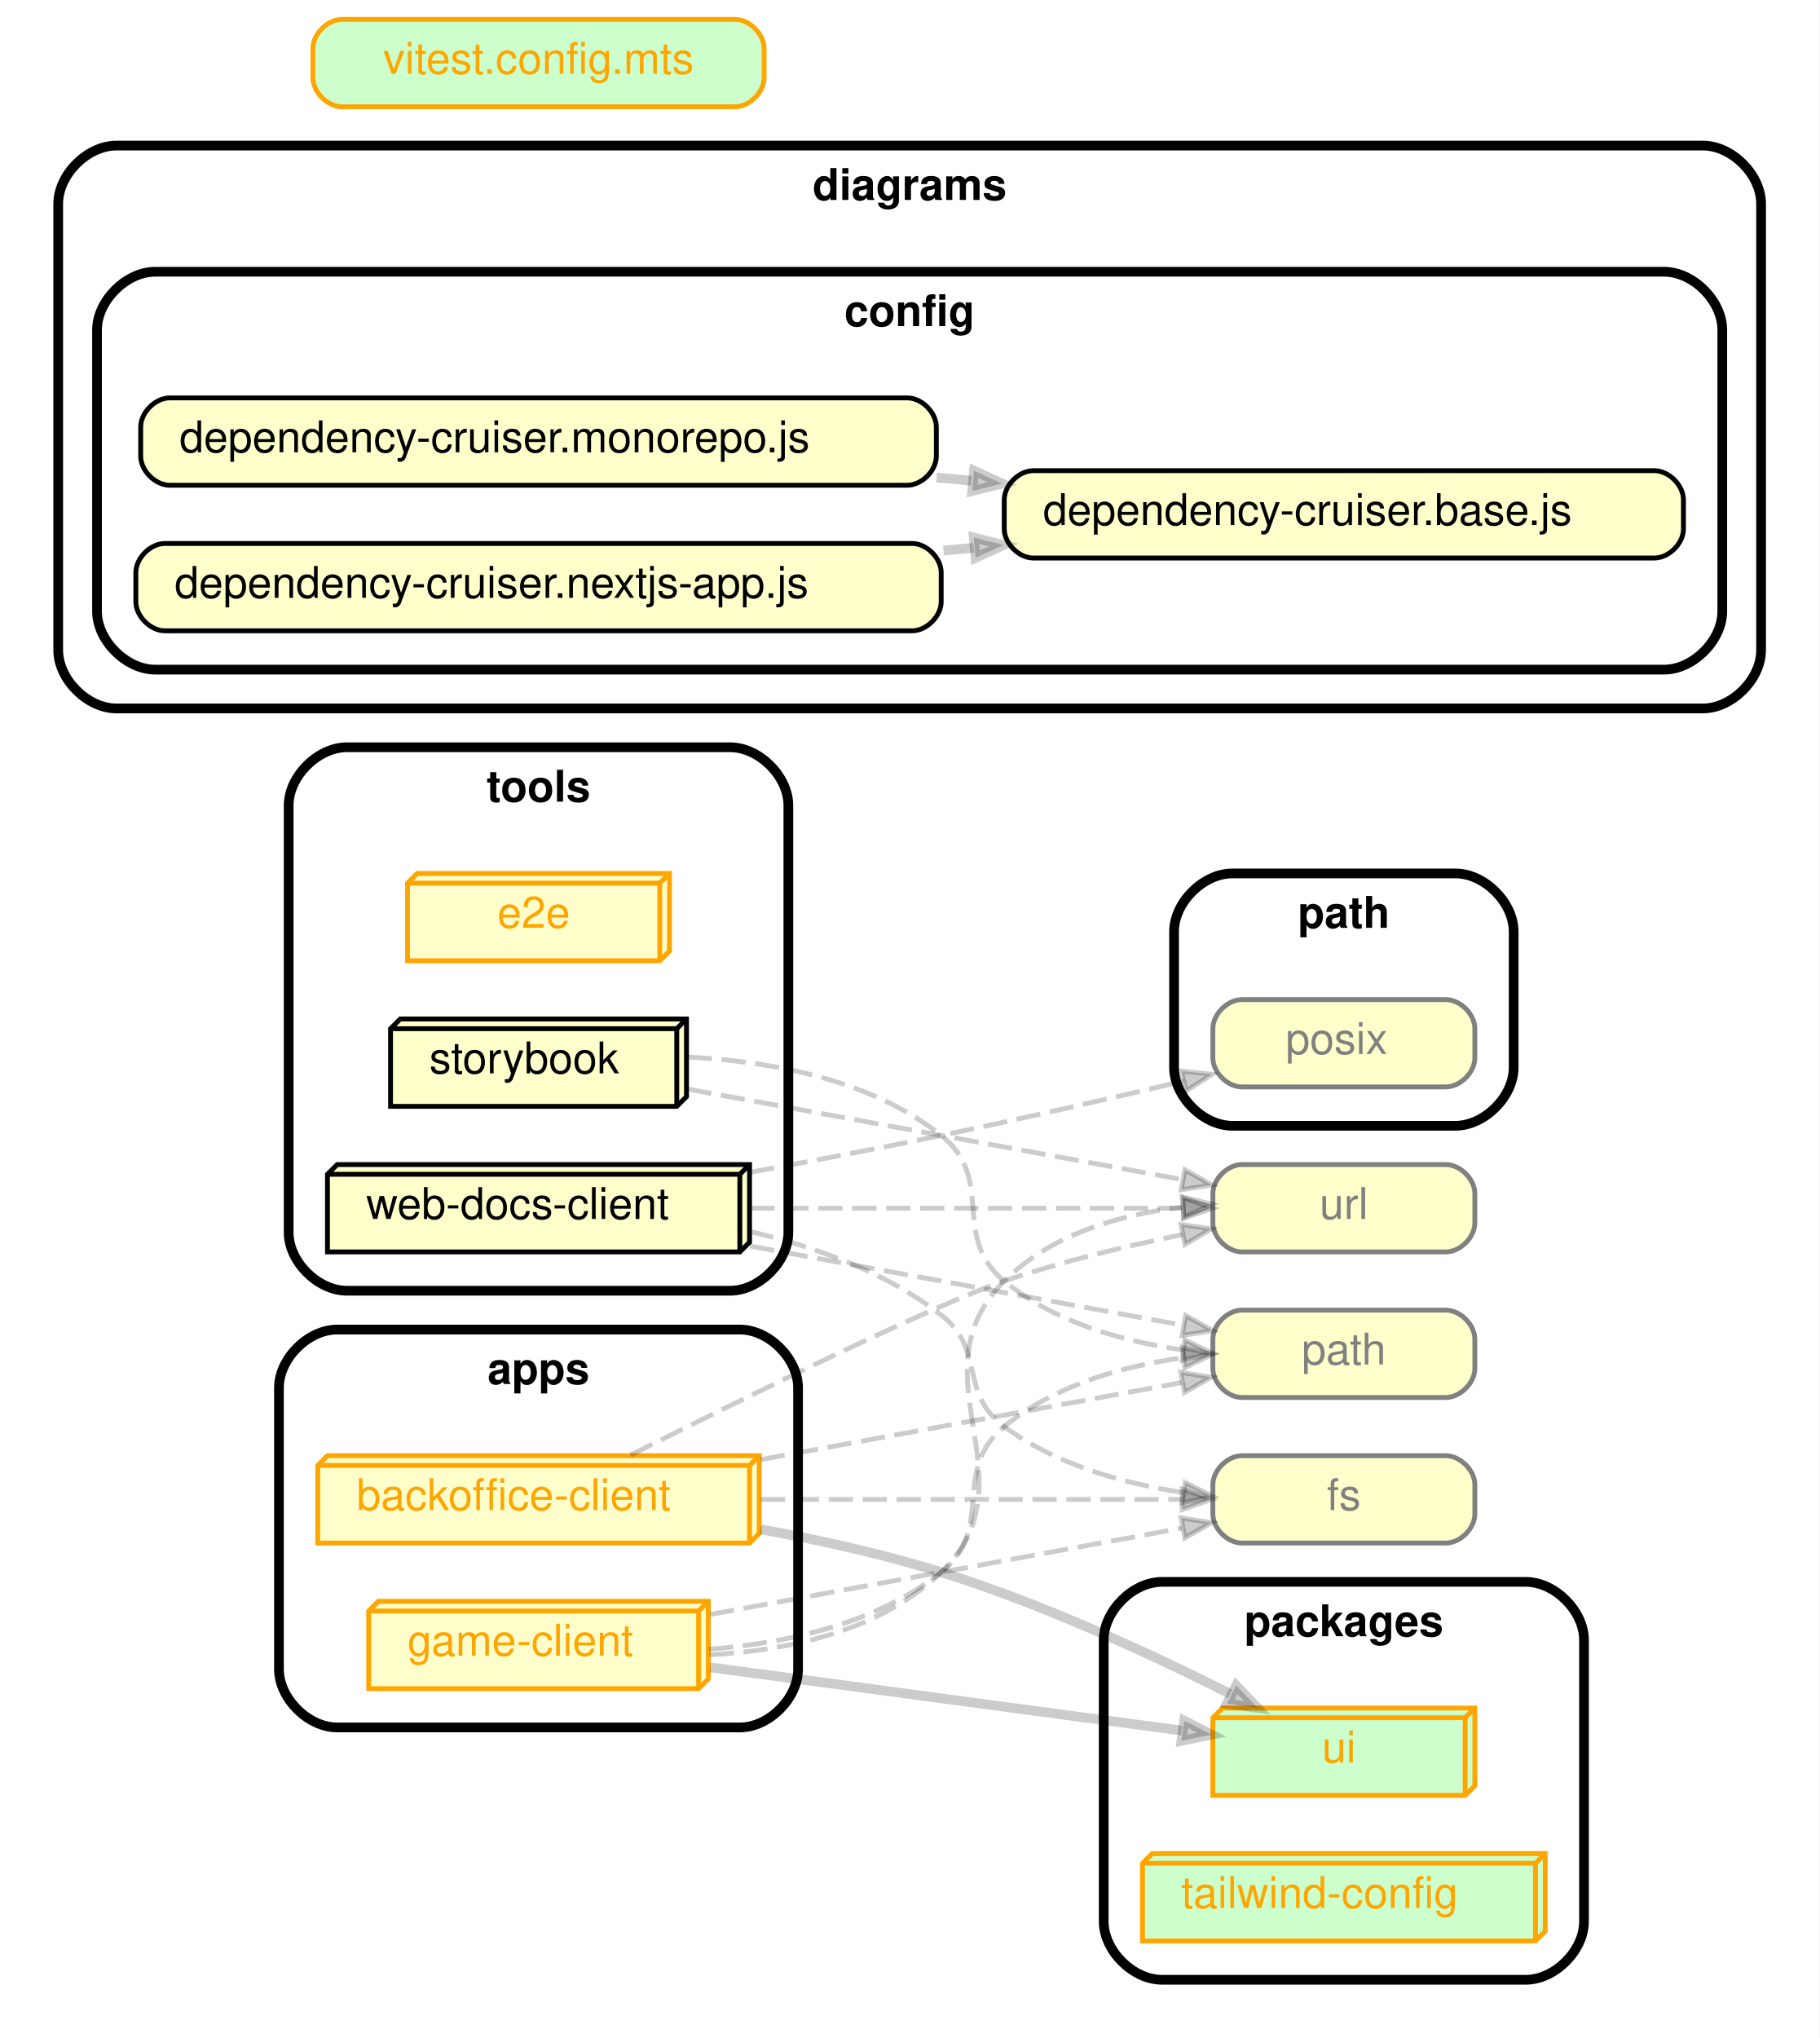
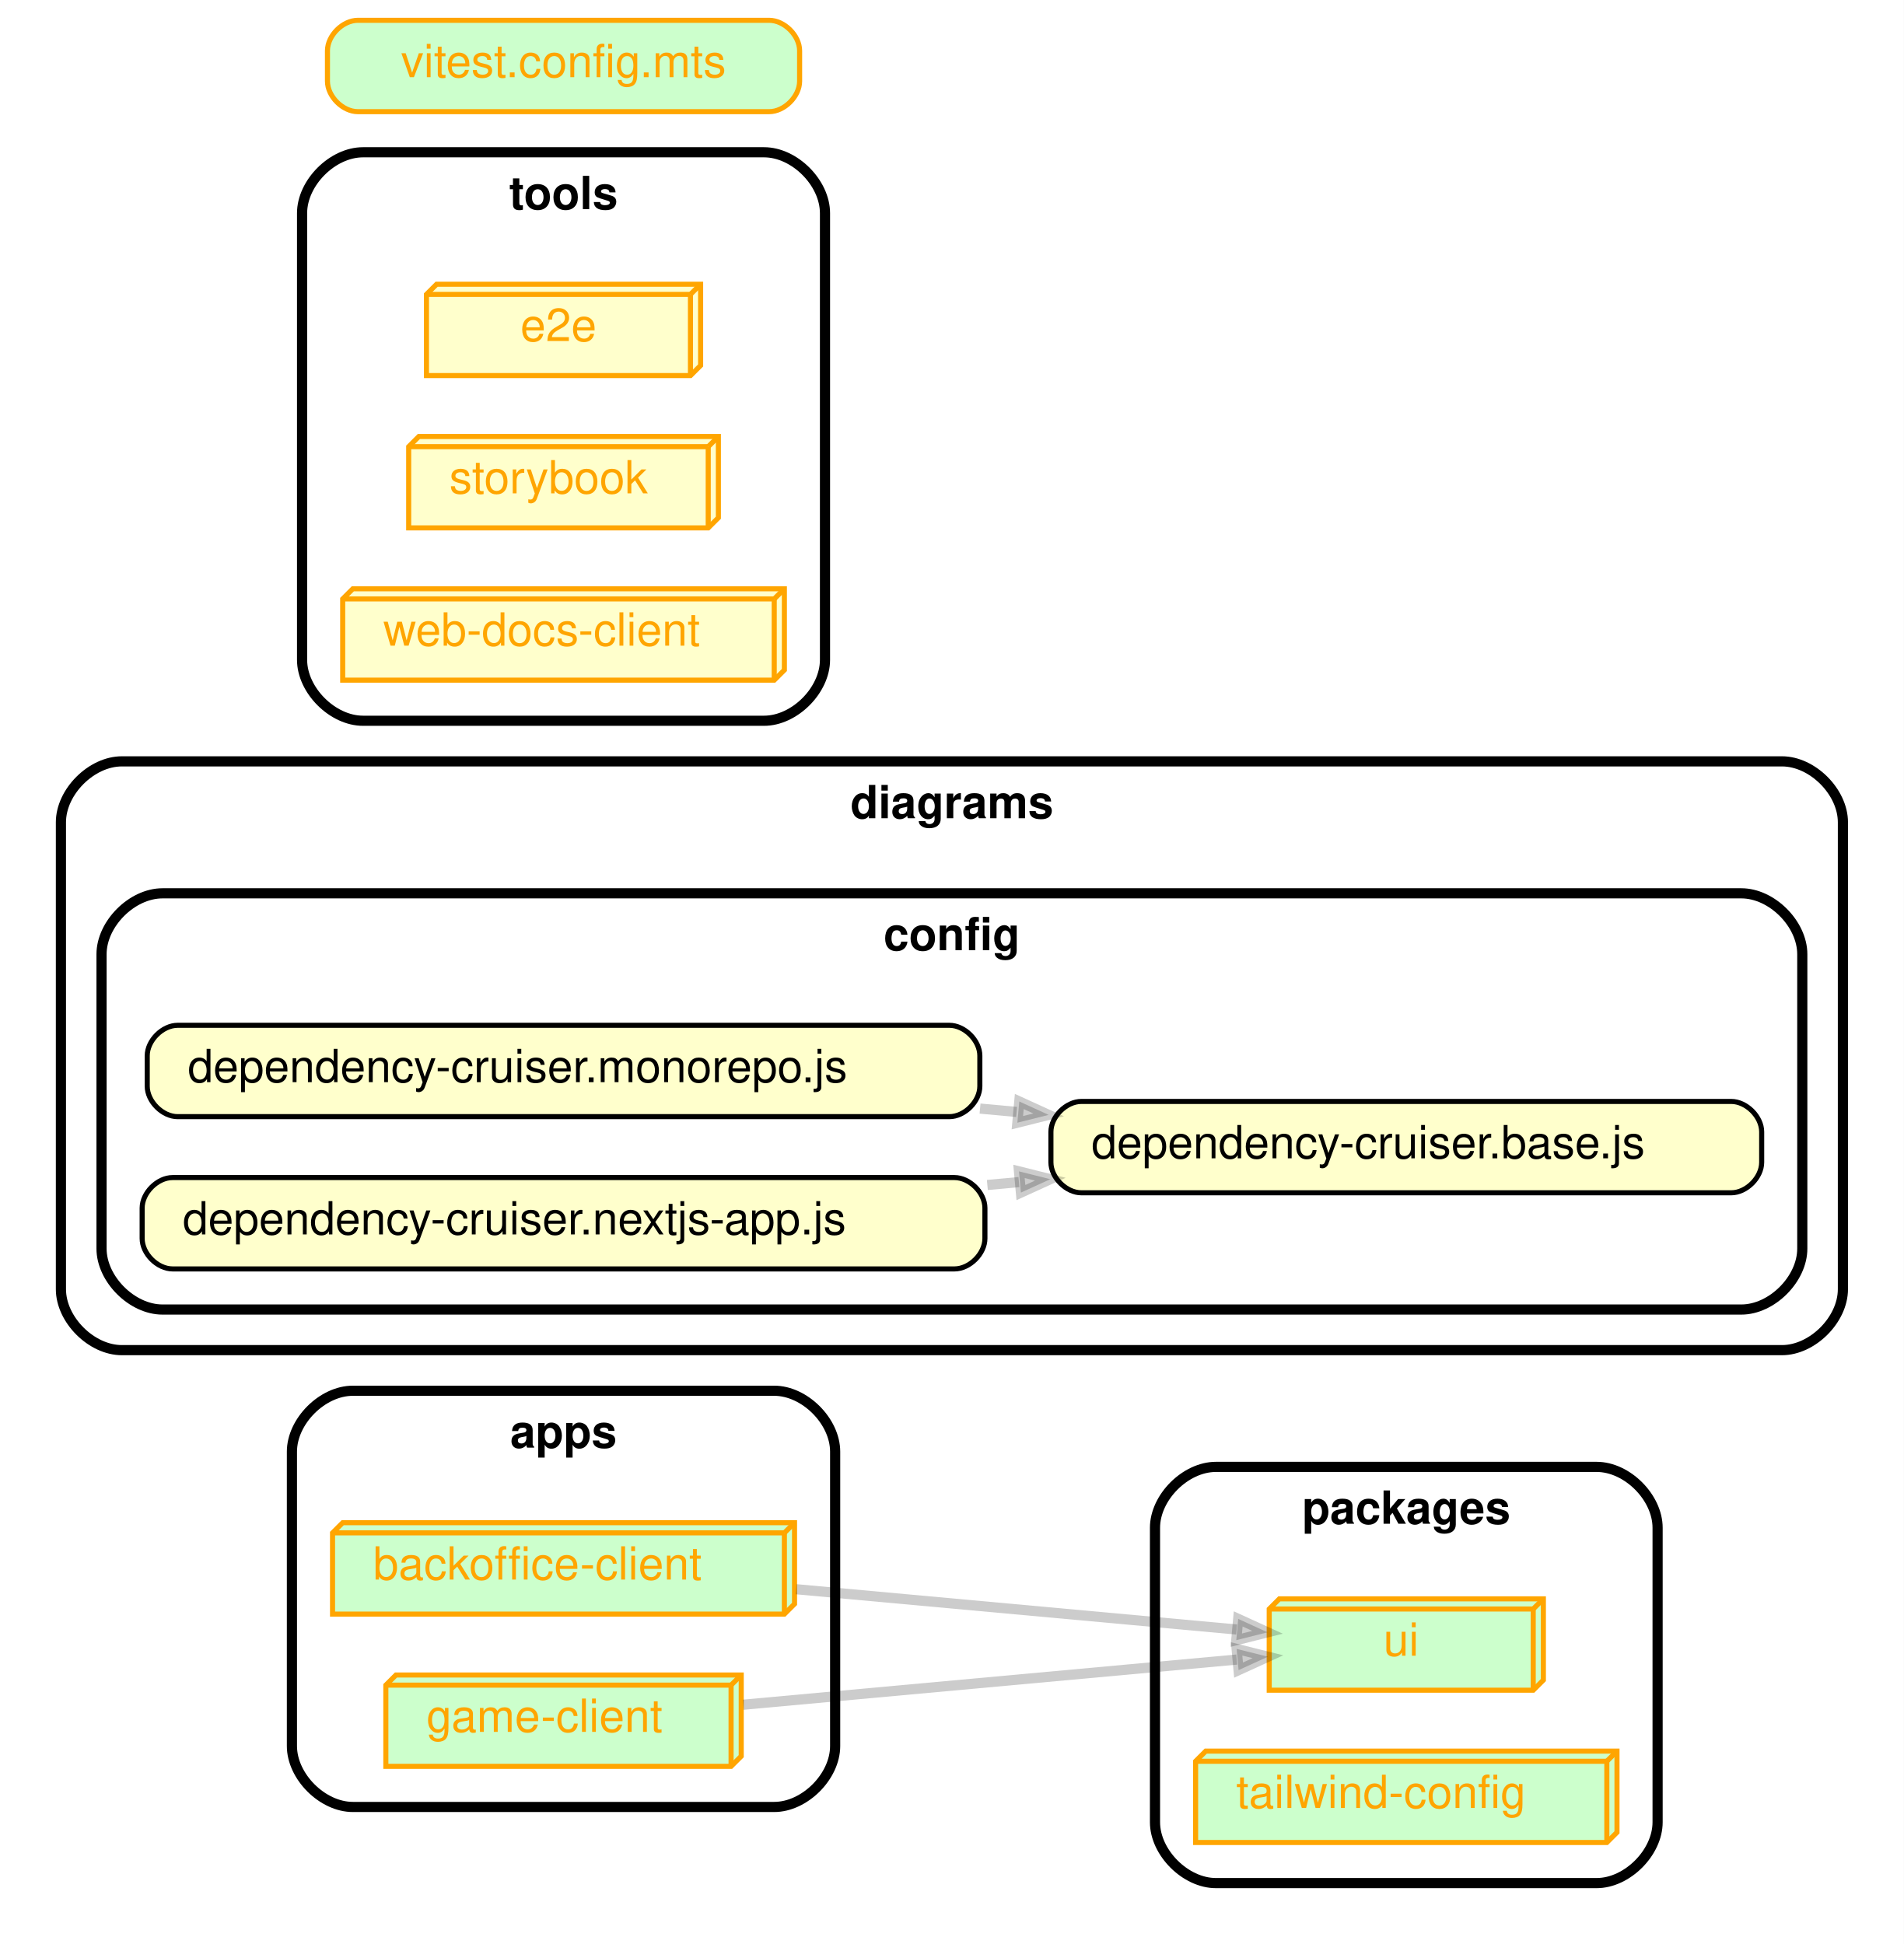
- <svg xmlns="http://www.w3.org/2000/svg" xmlns:xlink="http://www.w3.org/1999/xlink" width="375pt" height="420pt" viewBox="0.00 0.00 375.00 420.00">
-   <g id="graph0" class="graph" transform="scale(1 1) rotate(0) translate(4 416)">
-     <polygon fill="white" stroke="transparent" points="-4,4 -4,-416 371,-416 371,4 -4,4" />
+ <svg xmlns="http://www.w3.org/2000/svg" xmlns:xlink="http://www.w3.org/1999/xlink" width="375pt" height="383pt" viewBox="0.00 0.00 375.00 383.00">
+   <g id="graph0" class="graph" transform="scale(1 1) rotate(0) translate(4 379)">
+     <polygon fill="white" stroke="transparent" points="-4,4 -4,-379 371,-379 371,4 -4,4" />
    <g id="clust1" class="cluster">
-       <path fill="#ffffff" stroke="black" stroke-width="2" d="M65.5,-60C65.5,-60 148.5,-60 148.5,-60 154.5,-60 160.5,-66 160.5,-72 160.5,-72 160.5,-130 160.5,-130 160.5,-136 154.5,-142 148.5,-142 148.5,-142 65.5,-142 65.5,-142 59.5,-142 53.5,-136 53.5,-130 53.5,-130 53.5,-72 53.5,-72 53.5,-66 59.5,-60 65.5,-60" />
-       <text text-anchor="middle" x="107" y="-130.8" font-family="Helvetica,sans-Serif" font-weight="bold" font-size="9.00">apps</text>
+       <path fill="#ffffff" stroke="black" stroke-width="2" d="M65.5,-23C65.5,-23 148.5,-23 148.5,-23 154.5,-23 160.5,-29 160.5,-35 160.5,-35 160.5,-93 160.5,-93 160.5,-99 154.5,-105 148.5,-105 148.5,-105 65.5,-105 65.5,-105 59.5,-105 53.5,-99 53.5,-93 53.5,-93 53.5,-35 53.5,-35 53.5,-29 59.5,-23 65.5,-23" />
+       <text text-anchor="middle" x="107" y="-93.8" font-family="Helvetica,sans-Serif" font-weight="bold" font-size="9.00">apps</text>
    </g>
    <g id="clust2" class="cluster">
-       <path fill="#ffffff" stroke="black" stroke-width="2" d="M20,-270C20,-270 347,-270 347,-270 353,-270 359,-276 359,-282 359,-282 359,-374 359,-374 359,-380 353,-386 347,-386 347,-386 20,-386 20,-386 14,-386 8,-380 8,-374 8,-374 8,-282 8,-282 8,-276 14,-270 20,-270" />
-       <text text-anchor="middle" x="183.5" y="-374.8" font-family="Helvetica,sans-Serif" font-weight="bold" font-size="9.00">diagrams</text>
+       <path fill="#ffffff" stroke="black" stroke-width="2" d="M20,-113C20,-113 347,-113 347,-113 353,-113 359,-119 359,-125 359,-125 359,-217 359,-217 359,-223 353,-229 347,-229 347,-229 20,-229 20,-229 14,-229 8,-223 8,-217 8,-217 8,-125 8,-125 8,-119 14,-113 20,-113" />
+       <text text-anchor="middle" x="183.5" y="-217.8" font-family="Helvetica,sans-Serif" font-weight="bold" font-size="9.00">diagrams</text>
    </g>
    <g id="clust3" class="cluster">
-       <path fill="#ffffff" stroke="black" stroke-width="2" d="M28,-278C28,-278 339,-278 339,-278 345,-278 351,-284 351,-290 351,-290 351,-348 351,-348 351,-354 345,-360 339,-360 339,-360 28,-360 28,-360 22,-360 16,-354 16,-348 16,-348 16,-290 16,-290 16,-284 22,-278 28,-278" />
-       <text text-anchor="middle" x="183.5" y="-348.8" font-family="Helvetica,sans-Serif" font-weight="bold" font-size="9.00">config</text>
+       <path fill="#ffffff" stroke="black" stroke-width="2" d="M28,-121C28,-121 339,-121 339,-121 345,-121 351,-127 351,-133 351,-133 351,-191 351,-191 351,-197 345,-203 339,-203 339,-203 28,-203 28,-203 22,-203 16,-197 16,-191 16,-191 16,-133 16,-133 16,-127 22,-121 28,-121" />
+       <text text-anchor="middle" x="183.5" y="-191.8" font-family="Helvetica,sans-Serif" font-weight="bold" font-size="9.00">config</text>
    </g>
    <g id="clust4" class="cluster">
      <path fill="#ffffff" stroke="black" stroke-width="2" d="M235.5,-8C235.5,-8 310.5,-8 310.5,-8 316.5,-8 322.5,-14 322.5,-20 322.5,-20 322.5,-78 322.5,-78 322.5,-84 316.5,-90 310.5,-90 310.5,-90 235.5,-90 235.5,-90 229.5,-90 223.5,-84 223.5,-78 223.5,-78 223.5,-20 223.5,-20 223.5,-14 229.5,-8 235.5,-8" />
      <text text-anchor="middle" x="273" y="-78.8" font-family="Helvetica,sans-Serif" font-weight="bold" font-size="9.00">packages</text>
    </g>
    <g id="clust5" class="cluster">
-       <path fill="#ffffff" stroke="black" stroke-width="2" d="M250,-184C250,-184 296,-184 296,-184 302,-184 308,-190 308,-196 308,-196 308,-224 308,-224 308,-230 302,-236 296,-236 296,-236 250,-236 250,-236 244,-236 238,-230 238,-224 238,-224 238,-196 238,-196 238,-190 244,-184 250,-184" />
-       <text text-anchor="middle" x="273" y="-224.8" font-family="Helvetica,sans-Serif" font-weight="bold" font-size="9.00">path</text>
-     </g>
-     <g id="clust6" class="cluster">
-       <path fill="#ffffff" stroke="black" stroke-width="2" d="M67.5,-150C67.5,-150 146.5,-150 146.5,-150 152.5,-150 158.5,-156 158.5,-162 158.5,-162 158.5,-250 158.5,-250 158.5,-256 152.5,-262 146.5,-262 146.5,-262 67.5,-262 67.5,-262 61.5,-262 55.5,-256 55.5,-250 55.5,-250 55.5,-162 55.5,-162 55.5,-156 61.5,-150 67.5,-150" />
-       <text text-anchor="middle" x="107" y="-250.8" font-family="Helvetica,sans-Serif" font-weight="bold" font-size="9.00">tools</text>
+       <path fill="#ffffff" stroke="black" stroke-width="2" d="M67.5,-237C67.5,-237 146.5,-237 146.5,-237 152.5,-237 158.5,-243 158.5,-249 158.5,-249 158.5,-337 158.5,-337 158.5,-343 152.5,-349 146.5,-349 146.5,-349 67.5,-349 67.5,-349 61.5,-349 55.5,-343 55.5,-337 55.5,-337 55.5,-249 55.5,-249 55.5,-243 61.5,-237 67.5,-237" />
+       <text text-anchor="middle" x="107" y="-337.8" font-family="Helvetica,sans-Serif" font-weight="bold" font-size="9.00">tools</text>
    </g>
    <g id="node1" class="node">
      <g id="a_node1">
        <a xlink:href="apps/backoffice-client/" xlink:title="no-orphans">
-           <polygon fill="#ffffcc" stroke="orange" points="152.5,-116 63.5,-116 61.5,-114 61.5,-98 150.5,-98 152.5,-100 152.5,-116" />
-           <polyline fill="none" stroke="orange" points="150.5,-114 61.5,-114 " />
-           <polyline fill="none" stroke="orange" points="150.5,-114 150.5,-98 " />
-           <polyline fill="none" stroke="orange" points="150.5,-114 152.5,-116 " />
-           <text text-anchor="start" x="69.5" y="-104.8" font-family="Helvetica,sans-Serif" font-size="9.00" fill="orange">backoffice-client</text>
+           <polygon fill="#ccffcc" stroke="orange" points="152.5,-79 63.5,-79 61.5,-77 61.5,-61 150.5,-61 152.5,-63 152.5,-79" />
+           <polyline fill="none" stroke="orange" points="150.5,-77 61.5,-77 " />
+           <polyline fill="none" stroke="orange" points="150.5,-77 150.5,-61 " />
+           <polyline fill="none" stroke="orange" points="150.5,-77 152.5,-79 " />
+           <text text-anchor="start" x="69.5" y="-67.8" font-family="Helvetica,sans-Serif" font-size="9.00" fill="orange">backoffice-client</text>
        </a>
      </g>
    </g>
    <g id="node2" class="node">
      <g id="a_node2">
-         <a xlink:href="https://nodejs.org/api/fs.html" xlink:title="fs">
-           <path fill="#ffffcc" stroke="grey" d="M294,-116C294,-116 252,-116 252,-116 249,-116 246,-113 246,-110 246,-110 246,-104 246,-104 246,-101 249,-98 252,-98 252,-98 294,-98 294,-98 297,-98 300,-101 300,-104 300,-104 300,-110 300,-110 300,-113 297,-116 294,-116" />
-           <text text-anchor="middle" x="273" y="-104.8" font-family="Helvetica,sans-Serif" font-size="9.00" fill="grey">fs</text>
-         </a>
-       </g>
-     </g>
-     <g id="edge1" class="edge">
-       <path fill="none" stroke="#000000" stroke-dasharray="5,2" stroke-opacity="0.2" d="M152.81,-107C180.27,-107 214.77,-107 239.58,-107" />
-       <polygon fill="#000000" fill-opacity="0.2" stroke="#000000" stroke-opacity="0.2" points="239.67,-109.1 245.67,-107 239.67,-104.9 239.67,-109.1" />
-     </g>
-     <g id="node3" class="node">
-       <g id="a_node3">
-         <a xlink:href="https://nodejs.org/api/path.html" xlink:title="path">
-           <path fill="#ffffcc" stroke="grey" d="M294,-146C294,-146 252,-146 252,-146 249,-146 246,-143 246,-140 246,-140 246,-134 246,-134 246,-131 249,-128 252,-128 252,-128 294,-128 294,-128 297,-128 300,-131 300,-134 300,-134 300,-140 300,-140 300,-143 297,-146 294,-146" />
-           <text text-anchor="middle" x="273" y="-134.8" font-family="Helvetica,sans-Serif" font-size="9.00" fill="grey">path</text>
-         </a>
-       </g>
-     </g>
-     <g id="edge2" class="edge">
-       <path fill="none" stroke="#000000" stroke-dasharray="5,2" stroke-opacity="0.2" d="M152.81,-115.2C180.27,-120.22 214.77,-126.53 239.58,-131.07" />
-       <polygon fill="#000000" fill-opacity="0.2" stroke="#000000" stroke-opacity="0.2" points="239.39,-133.17 245.67,-132.18 240.15,-129.04 239.39,-133.17" />
-     </g>
-     <g id="node4" class="node">
-       <g id="a_node4">
-         <a xlink:href="https://nodejs.org/api/url.html" xlink:title="url">
-           <path fill="#ffffcc" stroke="grey" d="M294,-176C294,-176 252,-176 252,-176 249,-176 246,-173 246,-170 246,-170 246,-164 246,-164 246,-161 249,-158 252,-158 252,-158 294,-158 294,-158 297,-158 300,-161 300,-164 300,-164 300,-170 300,-170 300,-173 297,-176 294,-176" />
-           <text text-anchor="middle" x="273" y="-164.8" font-family="Helvetica,sans-Serif" font-size="9.00" fill="grey">url</text>
-         </a>
-       </g>
-     </g>
-     <g id="edge3" class="edge">
-       <path fill="none" stroke="#000000" stroke-dasharray="5,2" stroke-opacity="0.2" d="M125.97,-116.12C149.04,-127.71 187.88,-146.85 203,-152 214.76,-156 228.02,-159.19 239.75,-161.58" />
-       <polygon fill="#000000" fill-opacity="0.2" stroke="#000000" stroke-opacity="0.2" points="239.44,-163.65 245.73,-162.75 240.25,-159.53 239.44,-163.65" />
-     </g>
-     <g id="node5" class="node">
-       <g id="a_node5">
        <a xlink:href="packages/ui/" xlink:title="no-orphans">
          <polygon fill="#ccffcc" stroke="orange" points="300,-64 248,-64 246,-62 246,-46 298,-46 300,-48 300,-64" />
          <polyline fill="none" stroke="orange" points="298,-62 246,-62 " />
          <polyline fill="none" stroke="orange" points="298,-62 298,-46 " />
          <polyline fill="none" stroke="orange" points="298,-62 300,-64 " />
          <text text-anchor="start" x="268.5" y="-52.8" font-family="Helvetica,sans-Serif" font-size="9.00" fill="orange">ui</text>
        </a>
      </g>
    </g>
-     <g id="edge4" class="edge">
-       <path fill="none" stroke="#000000" stroke-width="2" stroke-opacity="0.2" d="M152.74,-100.84C164.97,-98.62 178.12,-95.71 190,-92 210.85,-85.5 233.39,-75.06 249.55,-66.93" />
-       <polygon fill="#000000" fill-opacity="0.2" stroke="#000000" stroke-width="2" stroke-opacity="0.2" points="250.81,-68.64 255.2,-64.04 248.9,-64.9 250.81,-68.64" />
+     <g id="edge1" class="edge">
+       <path fill="none" stroke="#000000" stroke-width="2" stroke-opacity="0.2" d="M152.81,-65.9C180.27,-63.39 214.77,-60.23 239.58,-57.96" />
+       <polygon fill="#000000" fill-opacity="0.2" stroke="#000000" stroke-width="2" stroke-opacity="0.2" points="239.89,-60.05 245.67,-57.41 239.51,-55.86 239.89,-60.05" />
+     </g>
+     <g id="node3" class="node">
+       <g id="a_node3">
+         <a xlink:href="apps/game-client/" xlink:title="no-orphans">
+           <polygon fill="#ccffcc" stroke="orange" points="142,-49 74,-49 72,-47 72,-31 140,-31 142,-33 142,-49" />
+           <polyline fill="none" stroke="orange" points="140,-47 72,-47 " />
+           <polyline fill="none" stroke="orange" points="140,-47 140,-31 " />
+           <polyline fill="none" stroke="orange" points="140,-47 142,-49 " />
+           <text text-anchor="start" x="80" y="-37.8" font-family="Helvetica,sans-Serif" font-size="9.00" fill="orange">game-client</text>
+         </a>
+       </g>
+     </g>
+     <g id="edge2" class="edge">
+       <path fill="none" stroke="#000000" stroke-width="2" stroke-opacity="0.2" d="M142.38,-43.14C171.02,-45.76 211.52,-49.47 239.6,-52.04" />
+       <polygon fill="#000000" fill-opacity="0.2" stroke="#000000" stroke-width="2" stroke-opacity="0.2" points="239.58,-54.14 245.75,-52.6 239.96,-49.96 239.58,-54.14" />
+     </g>
+     <g id="node4" class="node">
+       <g id="a_node4">
+         <a xlink:href="diagrams/config/dependency-cruiser.base.js" xlink:title="dependency-cruiser.base.js">
+           <path fill="#ffffcc" stroke="black" d="M337,-162C337,-162 209,-162 209,-162 206,-162 203,-159 203,-156 203,-156 203,-150 203,-150 203,-147 206,-144 209,-144 209,-144 337,-144 337,-144 340,-144 343,-147 343,-150 343,-150 343,-156 343,-156 343,-159 340,-162 337,-162" />
+           <text text-anchor="start" x="211" y="-150.8" font-family="Helvetica,sans-Serif" font-size="9.00">dependency-cruiser.base.js</text>
+         </a>
+       </g>
+     </g>
+     <g id="node5" class="node">
+       <g id="a_node5">
+         <a xlink:href="diagrams/config/dependency-cruiser.monorepo.js" xlink:title="dependency-cruiser.monorepo.js">
+           <path fill="#ffffcc" stroke="black" d="M183,-177C183,-177 31,-177 31,-177 28,-177 25,-174 25,-171 25,-171 25,-165 25,-165 25,-162 28,-159 31,-159 31,-159 183,-159 183,-159 186,-159 189,-162 189,-165 189,-165 189,-171 189,-171 189,-174 186,-177 183,-177" />
+           <text text-anchor="start" x="33" y="-165.8" font-family="Helvetica,sans-Serif" font-size="9.00">dependency-cruiser.monorepo.js</text>
+         </a>
+       </g>
+     </g>
+     <g id="edge3" class="edge">
+       <path fill="none" stroke="#000000" stroke-width="2" stroke-opacity="0.2" d="M189.04,-160.59C191.44,-160.37 193.84,-160.15 196.24,-159.93" />
+       <polygon fill="#000000" fill-opacity="0.2" stroke="#000000" stroke-width="2" stroke-opacity="0.2" points="196.77,-161.99 202.55,-159.35 196.39,-157.81 196.77,-161.99" />
    </g>
    <g id="node6" class="node">
      <g id="a_node6">
-         <a xlink:href="apps/game-client/" xlink:title="no-orphans">
-           <polygon fill="#ffffcc" stroke="orange" points="142,-86 74,-86 72,-84 72,-68 140,-68 142,-70 142,-86" />
-           <polyline fill="none" stroke="orange" points="140,-84 72,-84 " />
-           <polyline fill="none" stroke="orange" points="140,-84 140,-68 " />
-           <polyline fill="none" stroke="orange" points="140,-84 142,-86 " />
-           <text text-anchor="start" x="80" y="-74.8" font-family="Helvetica,sans-Serif" font-size="9.00" fill="orange">game-client</text>
+         <a xlink:href="diagrams/config/dependency-cruiser.nextjs-app.js" xlink:title="dependency-cruiser.nextjs-app.js">
+           <path fill="#ffffcc" stroke="black" d="M184,-147C184,-147 30,-147 30,-147 27,-147 24,-144 24,-141 24,-141 24,-135 24,-135 24,-132 27,-129 30,-129 30,-129 184,-129 184,-129 187,-129 190,-132 190,-135 190,-135 190,-141 190,-141 190,-144 187,-147 184,-147" />
+           <text text-anchor="start" x="32" y="-135.8" font-family="Helvetica,sans-Serif" font-size="9.00">dependency-cruiser.nextjs-app.js</text>
        </a>
      </g>
    </g>
-     <g id="edge5" class="edge">
-       <path fill="none" stroke="#000000" stroke-dasharray="5,2" stroke-opacity="0.2" d="M142.38,-83.29C171.02,-88.53 211.52,-95.94 239.6,-101.07" />
-       <polygon fill="#000000" fill-opacity="0.2" stroke="#000000" stroke-opacity="0.2" points="239.47,-103.18 245.75,-102.2 240.22,-99.05 239.47,-103.18" />
-     </g>
-     <g id="edge6" class="edge">
-       <path fill="none" stroke="#000000" stroke-dasharray="5,2" stroke-opacity="0.2" d="M142.14,-76.12C158.16,-77.36 176.63,-81.38 190,-92 201.38,-101.04 191.77,-112.77 203,-122 213.25,-130.43 227.18,-134.41 239.83,-136.2" />
-       <polygon fill="#000000" fill-opacity="0.2" stroke="#000000" stroke-opacity="0.2" points="239.72,-138.3 245.92,-136.91 240.21,-134.13 239.72,-138.3" />
-     </g>
-     <g id="edge7" class="edge">
-       <path fill="none" stroke="#000000" stroke-dasharray="5,2" stroke-opacity="0.2" d="M142.27,-74.97C158.72,-75.87 177.52,-79.92 190,-92 209.6,-110.98 183.71,-132.7 203,-152 212.53,-161.54 226.61,-165.65 239.57,-167.24" />
-       <polygon fill="#000000" fill-opacity="0.2" stroke="#000000" stroke-opacity="0.2" points="239.65,-169.35 245.82,-167.82 240.04,-165.17 239.65,-169.35" />
-     </g>
-     <g id="edge8" class="edge">
-       <path fill="none" stroke="#000000" stroke-width="2" stroke-opacity="0.2" d="M142.38,-72.39C171.02,-68.55 211.52,-63.11 239.6,-59.35" />
-       <polygon fill="#000000" fill-opacity="0.2" stroke="#000000" stroke-width="2" stroke-opacity="0.2" points="240.08,-61.4 245.75,-58.52 239.52,-57.24 240.08,-61.4" />
+     <g id="edge4" class="edge">
+       <path fill="none" stroke="#000000" stroke-width="2" stroke-opacity="0.2" d="M190.48,-145.54C192.55,-145.73 194.63,-145.92 196.7,-146.11" />
+       <polygon fill="#000000" fill-opacity="0.2" stroke="#000000" stroke-width="2" stroke-opacity="0.2" points="196.71,-148.22 202.88,-146.68 197.09,-144.04 196.71,-148.22" />
    </g>
    <g id="node7" class="node">
      <g id="a_node7">
-         <a xlink:href="diagrams/config/dependency-cruiser.base.js" xlink:title="dependency-cruiser.base.js">
-           <path fill="#ffffcc" stroke="black" d="M337,-319C337,-319 209,-319 209,-319 206,-319 203,-316 203,-313 203,-313 203,-307 203,-307 203,-304 206,-301 209,-301 209,-301 337,-301 337,-301 340,-301 343,-304 343,-307 343,-307 343,-313 343,-313 343,-316 340,-319 337,-319" />
-           <text text-anchor="start" x="211" y="-307.8" font-family="Helvetica,sans-Serif" font-size="9.00">dependency-cruiser.base.js</text>
-         </a>
-       </g>
-     </g>
-     <g id="node8" class="node">
-       <g id="a_node8">
-         <a xlink:href="diagrams/config/dependency-cruiser.monorepo.js" xlink:title="dependency-cruiser.monorepo.js">
-           <path fill="#ffffcc" stroke="black" d="M183,-334C183,-334 31,-334 31,-334 28,-334 25,-331 25,-328 25,-328 25,-322 25,-322 25,-319 28,-316 31,-316 31,-316 183,-316 183,-316 186,-316 189,-319 189,-322 189,-322 189,-328 189,-328 189,-331 186,-334 183,-334" />
-           <text text-anchor="start" x="33" y="-322.8" font-family="Helvetica,sans-Serif" font-size="9.00">dependency-cruiser.monorepo.js</text>
-         </a>
-       </g>
-     </g>
-     <g id="edge9" class="edge">
-       <path fill="none" stroke="#000000" stroke-width="2" stroke-opacity="0.2" d="M189.04,-317.59C191.44,-317.37 193.84,-317.15 196.24,-316.93" />
-       <polygon fill="#000000" fill-opacity="0.2" stroke="#000000" stroke-width="2" stroke-opacity="0.2" points="196.77,-318.99 202.55,-316.35 196.39,-314.81 196.77,-318.99" />
-     </g>
-     <g id="node9" class="node">
-       <g id="a_node9">
-         <a xlink:href="diagrams/config/dependency-cruiser.nextjs-app.js" xlink:title="dependency-cruiser.nextjs-app.js">
-           <path fill="#ffffcc" stroke="black" d="M184,-304C184,-304 30,-304 30,-304 27,-304 24,-301 24,-298 24,-298 24,-292 24,-292 24,-289 27,-286 30,-286 30,-286 184,-286 184,-286 187,-286 190,-289 190,-292 190,-292 190,-298 190,-298 190,-301 187,-304 184,-304" />
-           <text text-anchor="start" x="32" y="-292.8" font-family="Helvetica,sans-Serif" font-size="9.00">dependency-cruiser.nextjs-app.js</text>
-         </a>
-       </g>
-     </g>
-     <g id="edge10" class="edge">
-       <path fill="none" stroke="#000000" stroke-width="2" stroke-opacity="0.2" d="M190.48,-302.54C192.55,-302.73 194.63,-302.92 196.7,-303.11" />
-       <polygon fill="#000000" fill-opacity="0.2" stroke="#000000" stroke-width="2" stroke-opacity="0.2" points="196.71,-305.22 202.88,-303.68 197.09,-301.04 196.71,-305.22" />
-     </g>
-     <g id="node10" class="node">
-       <g id="a_node10">
        <a xlink:href="packages/tailwind-config/" xlink:title="no-orphans">
          <polygon fill="#ccffcc" stroke="orange" points="314.5,-34 233.5,-34 231.5,-32 231.5,-16 312.5,-16 314.5,-18 314.5,-34" />
          <polyline fill="none" stroke="orange" points="312.5,-32 231.5,-32 " />
          <polyline fill="none" stroke="orange" points="312.5,-32 312.5,-16 " />
          <polyline fill="none" stroke="orange" points="312.5,-32 314.5,-34 " />
          <text text-anchor="start" x="239.5" y="-22.8" font-family="Helvetica,sans-Serif" font-size="9.00" fill="orange">tailwind-config</text>
        </a>
      </g>
    </g>
-     <g id="node11" class="node">
-       <g id="a_node11">
-         <a xlink:href="https://nodejs.org/api/path.html" xlink:title="posix">
-           <path fill="#ffffcc" stroke="grey" d="M294,-210C294,-210 252,-210 252,-210 249,-210 246,-207 246,-204 246,-204 246,-198 246,-198 246,-195 249,-192 252,-192 252,-192 294,-192 294,-192 297,-192 300,-195 300,-198 300,-198 300,-204 300,-204 300,-207 297,-210 294,-210" />
-           <text text-anchor="start" x="261" y="-198.8" font-family="Helvetica,sans-Serif" font-size="9.00" fill="grey">posix</text>
+     <g id="node8" class="node">
+       <g id="a_node8">
+         <a xlink:href="tools/e2e/" xlink:title="no-orphans">
+           <polygon fill="#ffffcc" stroke="orange" points="134,-323 82,-323 80,-321 80,-305 132,-305 134,-307 134,-323" />
+           <polyline fill="none" stroke="orange" points="132,-321 80,-321 " />
+           <polyline fill="none" stroke="orange" points="132,-321 132,-305 " />
+           <polyline fill="none" stroke="orange" points="132,-321 134,-323 " />
+           <text text-anchor="start" x="98.5" y="-311.8" font-family="Helvetica,sans-Serif" font-size="9.00" fill="orange">e2e</text>
        </a>
      </g>
    </g>
-     <g id="node12" class="node">
-       <g id="a_node12">
-         <a xlink:href="tools/e2e/" xlink:title="no-orphans">
-           <polygon fill="#ffffcc" stroke="orange" points="134,-236 82,-236 80,-234 80,-218 132,-218 134,-220 134,-236" />
-           <polyline fill="none" stroke="orange" points="132,-234 80,-234 " />
-           <polyline fill="none" stroke="orange" points="132,-234 132,-218 " />
-           <polyline fill="none" stroke="orange" points="132,-234 134,-236 " />
-           <text text-anchor="start" x="98.5" y="-224.8" font-family="Helvetica,sans-Serif" font-size="9.00" fill="orange">e2e</text>
+     <g id="node9" class="node">
+       <g id="a_node9">
+         <a xlink:href="tools/storybook/" xlink:title="no-orphans">
+           <polygon fill="#ffffcc" stroke="orange" points="137.5,-293 78.5,-293 76.5,-291 76.5,-275 135.5,-275 137.5,-277 137.5,-293" />
+           <polyline fill="none" stroke="orange" points="135.5,-291 76.5,-291 " />
+           <polyline fill="none" stroke="orange" points="135.5,-291 135.5,-275 " />
+           <polyline fill="none" stroke="orange" points="135.5,-291 137.5,-293 " />
+           <text text-anchor="start" x="84.5" y="-281.8" font-family="Helvetica,sans-Serif" font-size="9.00" fill="orange">storybook</text>
        </a>
      </g>
    </g>
-     <g id="node13" class="node">
-       <g id="a_node13">
-         <a xlink:href="tools/storybook/" xlink:title="storybook">
-           <polygon fill="#ffffcc" stroke="black" points="137.5,-206 78.5,-206 76.5,-204 76.5,-188 135.5,-188 137.5,-190 137.5,-206" />
-           <polyline fill="none" stroke="black" points="135.5,-204 76.5,-204 " />
-           <polyline fill="none" stroke="black" points="135.5,-204 135.5,-188 " />
-           <polyline fill="none" stroke="black" points="135.5,-204 137.5,-206 " />
-           <text text-anchor="start" x="84.5" y="-194.8" font-family="Helvetica,sans-Serif" font-size="9.00">storybook</text>
+     <g id="node10" class="node">
+       <g id="a_node10">
+         <a xlink:href="tools/web-docs-client/" xlink:title="no-orphans">
+           <polygon fill="#ffffcc" stroke="orange" points="150.5,-263 65.5,-263 63.5,-261 63.5,-245 148.5,-245 150.5,-247 150.5,-263" />
+           <polyline fill="none" stroke="orange" points="148.5,-261 63.5,-261 " />
+           <polyline fill="none" stroke="orange" points="148.5,-261 148.5,-245 " />
+           <polyline fill="none" stroke="orange" points="148.5,-261 150.5,-263 " />
+           <text text-anchor="start" x="71.5" y="-251.8" font-family="Helvetica,sans-Serif" font-size="9.00" fill="orange">web-docs-client</text>
        </a>
      </g>
    </g>
-     <g id="edge11" class="edge">
-       <path fill="none" stroke="#000000" stroke-dasharray="5,2" stroke-opacity="0.2" d="M137.73,-198.16C154.68,-197.33 175.38,-193.61 190,-182 201.38,-172.96 191.77,-161.23 203,-152 213.25,-143.57 227.18,-139.59 239.83,-137.8" />
-       <polygon fill="#000000" fill-opacity="0.2" stroke="#000000" stroke-opacity="0.2" points="240.21,-139.87 245.92,-137.09 239.72,-135.7 240.21,-139.87" />
-     </g>
-     <g id="edge12" class="edge">
-       <path fill="none" stroke="#000000" stroke-dasharray="5,2" stroke-opacity="0.2" d="M137.7,-191.57C166.48,-186.3 210.02,-178.34 239.66,-172.92" />
-       <polygon fill="#000000" fill-opacity="0.2" stroke="#000000" stroke-opacity="0.2" points="240.24,-174.94 245.77,-171.8 239.49,-170.81 240.24,-174.94" />
-     </g>
-     <g id="node14" class="node">
-       <g id="a_node14">
-         <a xlink:href="tools/web-docs-client/" xlink:title="web-docs-client">
-           <polygon fill="#ffffcc" stroke="black" points="150.5,-176 65.5,-176 63.5,-174 63.5,-158 148.5,-158 150.5,-160 150.5,-176" />
-           <polyline fill="none" stroke="black" points="148.5,-174 63.5,-174 " />
-           <polyline fill="none" stroke="black" points="148.5,-174 148.5,-158 " />
-           <polyline fill="none" stroke="black" points="148.5,-174 150.5,-176 " />
-           <text text-anchor="start" x="71.5" y="-164.8" font-family="Helvetica,sans-Serif" font-size="9.00">web-docs-client</text>
-         </a>
-       </g>
-     </g>
-     <g id="edge13" class="edge">
-       <path fill="none" stroke="#000000" stroke-dasharray="5,2" stroke-opacity="0.2" d="M150.52,-162.22C164.19,-159.04 178.7,-153.76 190,-145 199.28,-137.81 193.55,-128.97 203,-122 213.6,-114.19 227.45,-110.29 239.96,-108.4" />
-       <polygon fill="#000000" fill-opacity="0.2" stroke="#000000" stroke-opacity="0.2" points="240.3,-110.47 245.98,-107.62 239.76,-106.31 240.3,-110.47" />
-     </g>
-     <g id="edge14" class="edge">
-       <path fill="none" stroke="#000000" stroke-dasharray="5,2" stroke-opacity="0.2" d="M150.66,-159.2C178.6,-154.09 214.53,-147.51 240.02,-142.85" />
-       <polygon fill="#000000" fill-opacity="0.2" stroke="#000000" stroke-opacity="0.2" points="240.41,-144.91 245.94,-141.77 239.66,-140.78 240.41,-144.91" />
-     </g>
-     <g id="edge16" class="edge">
-       <path fill="none" stroke="#000000" stroke-dasharray="5,2" stroke-opacity="0.2" d="M150.66,-167C178.48,-167 214.22,-167 239.7,-167" />
-       <polygon fill="#000000" fill-opacity="0.2" stroke="#000000" stroke-opacity="0.2" points="239.94,-169.1 245.94,-167 239.94,-164.9 239.94,-169.1" />
-     </g>
-     <g id="edge15" class="edge">
-       <path fill="none" stroke="#000000" stroke-dasharray="5,2" stroke-opacity="0.2" d="M150.63,-174.41C163.32,-176.72 177.25,-179.36 190,-182 206.55,-185.43 224.88,-189.64 240.01,-193.22" />
-       <polygon fill="#000000" fill-opacity="0.2" stroke="#000000" stroke-opacity="0.2" points="239.53,-195.27 245.85,-194.61 240.5,-191.18 239.53,-195.27" />
-     </g>
-     <g id="node15" class="node">
-       <g id="a_node15">
+     <g id="node11" class="node">
+       <g id="a_node11">
        <a xlink:href="vitest.config.mts" xlink:title="no-orphans">
-           <path fill="#ccffcc" stroke="orange" d="M147.5,-412C147.5,-412 66.5,-412 66.5,-412 63.5,-412 60.5,-409 60.5,-406 60.5,-406 60.5,-400 60.5,-400 60.5,-397 63.5,-394 66.5,-394 66.5,-394 147.5,-394 147.5,-394 150.5,-394 153.5,-397 153.5,-400 153.5,-400 153.5,-406 153.5,-406 153.5,-409 150.5,-412 147.5,-412" />
-           <text text-anchor="middle" x="107" y="-400.8" font-family="Helvetica,sans-Serif" font-size="9.00" fill="orange">vitest.config.mts</text>
+           <path fill="#ccffcc" stroke="orange" d="M147.5,-375C147.5,-375 66.5,-375 66.5,-375 63.5,-375 60.5,-372 60.5,-369 60.5,-369 60.5,-363 60.5,-363 60.5,-360 63.5,-357 66.5,-357 66.5,-357 147.5,-357 147.5,-357 150.5,-357 153.5,-360 153.5,-363 153.5,-363 153.5,-369 153.5,-369 153.5,-372 150.5,-375 147.5,-375" />
+           <text text-anchor="middle" x="107" y="-363.8" font-family="Helvetica,sans-Serif" font-size="9.00" fill="orange">vitest.config.mts</text>
        </a>
      </g>
    </g>
  </g>
</svg>
